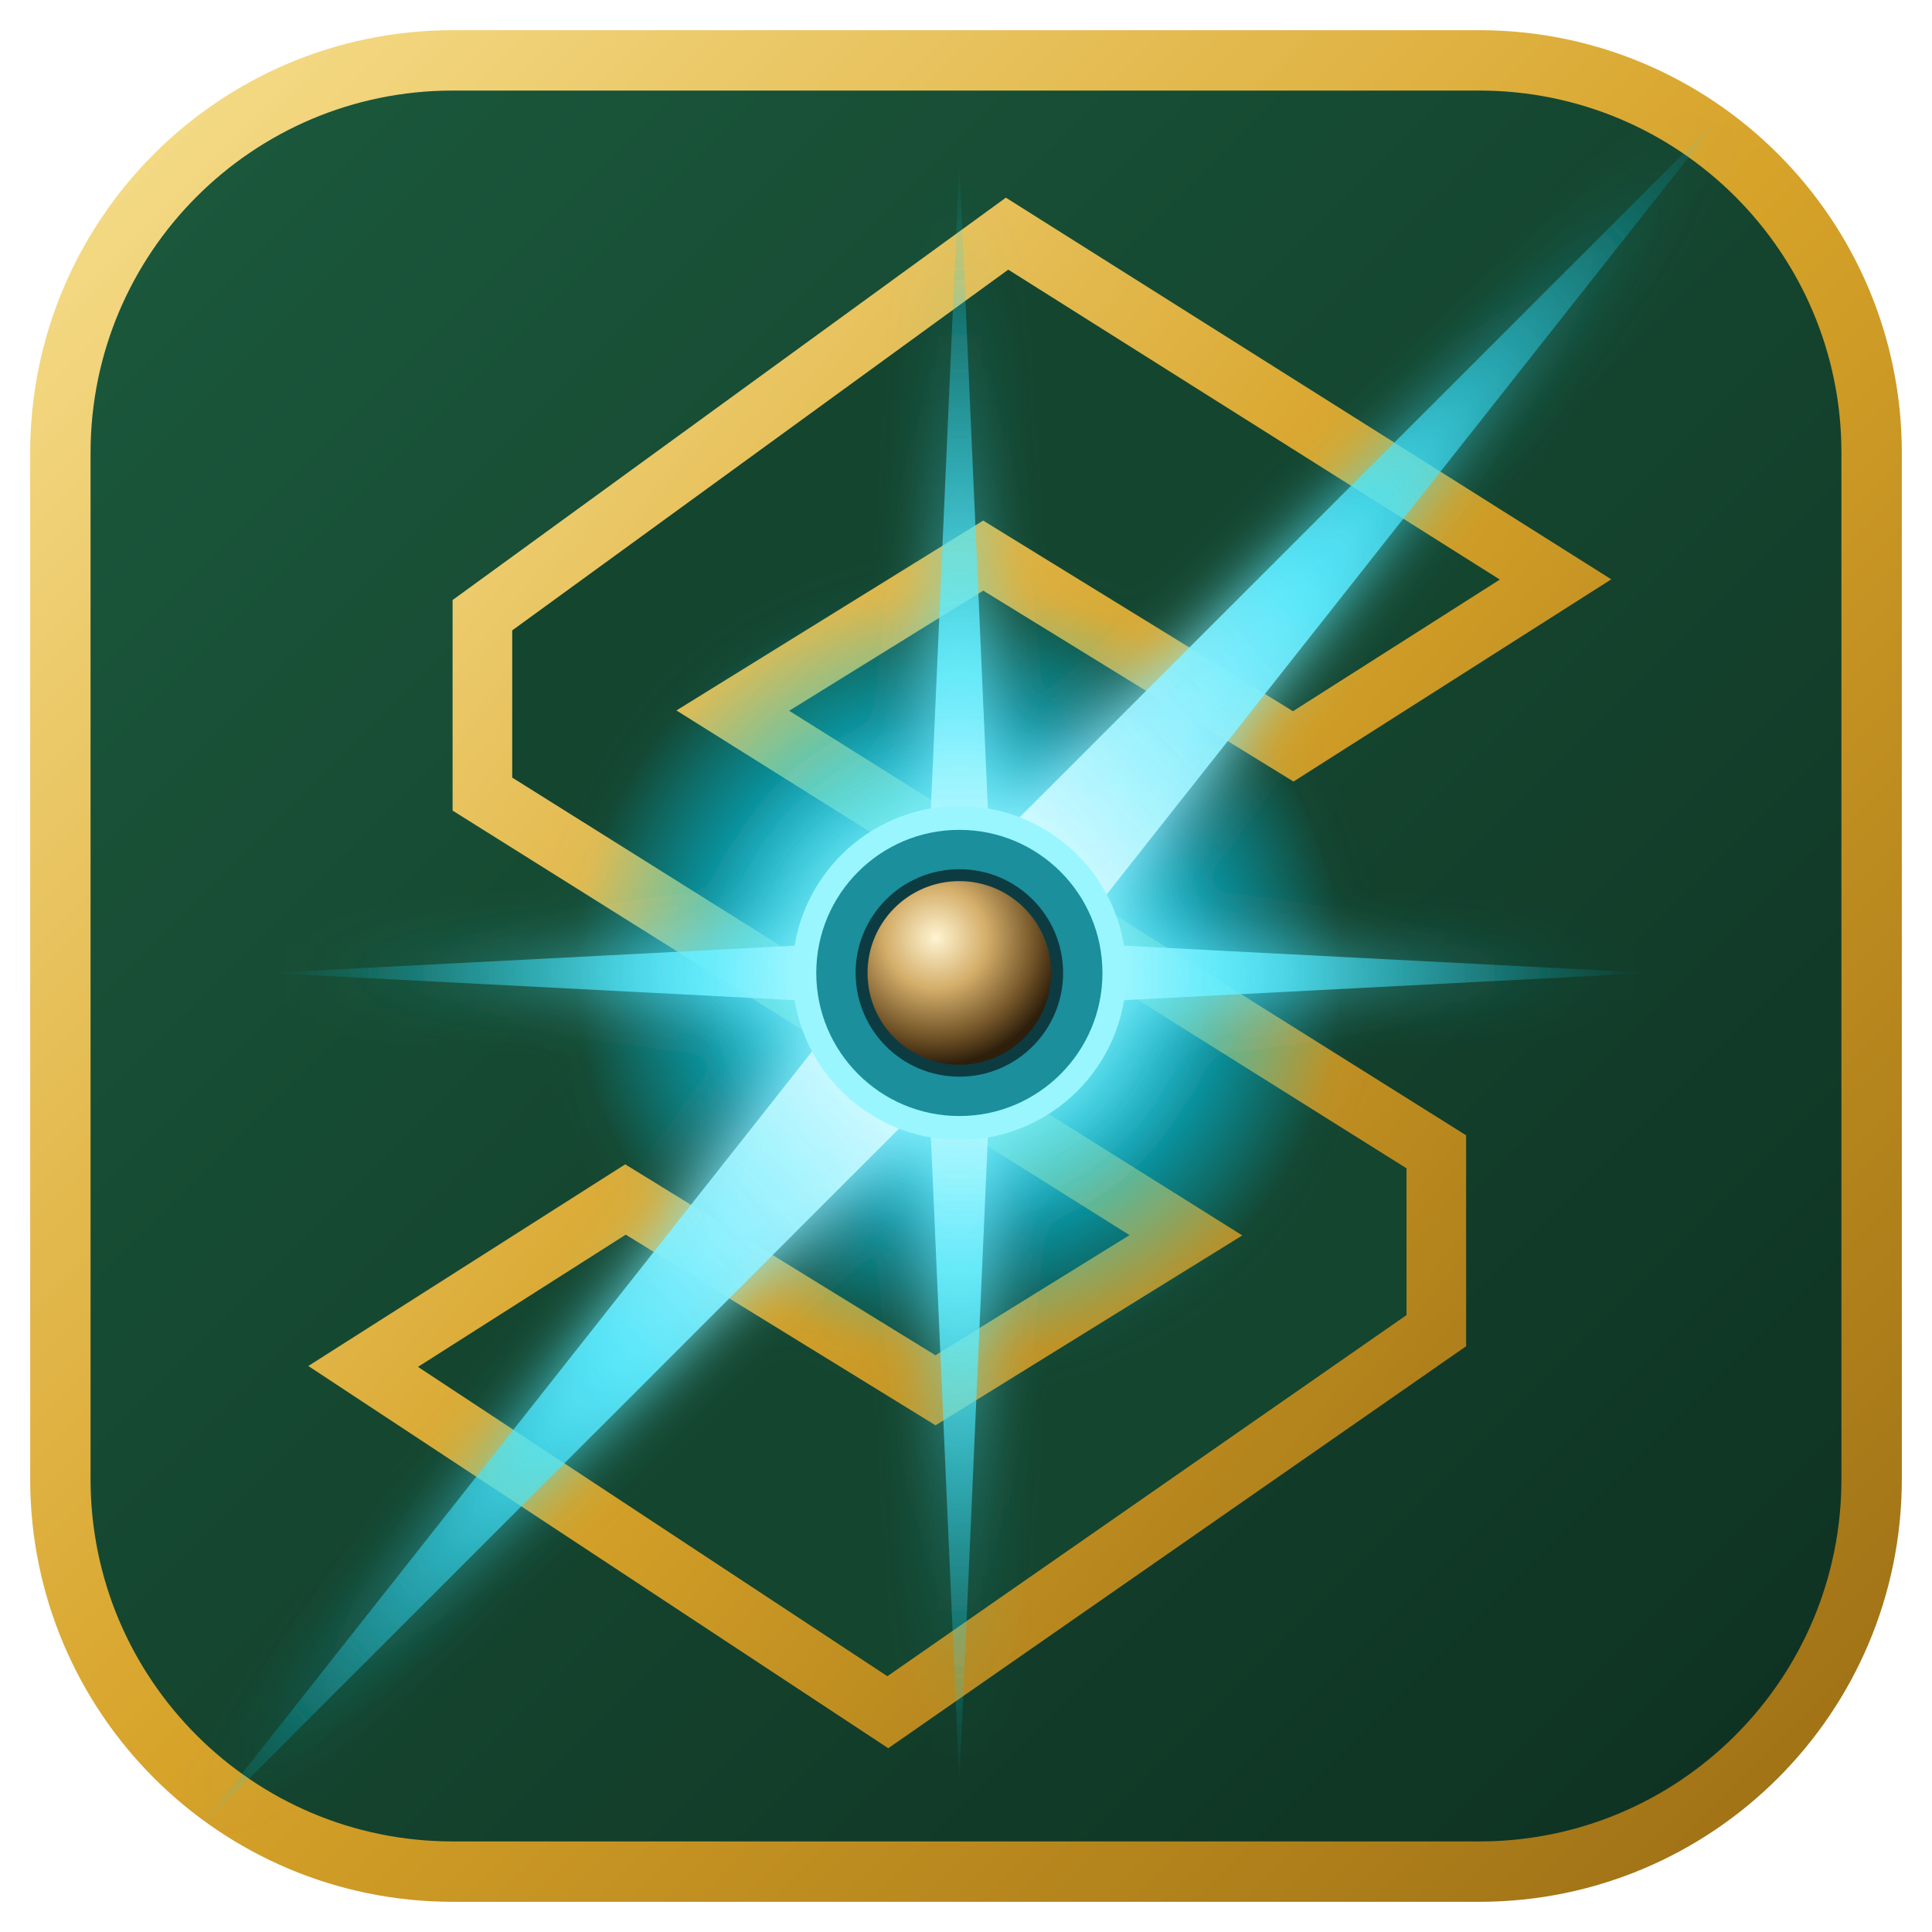
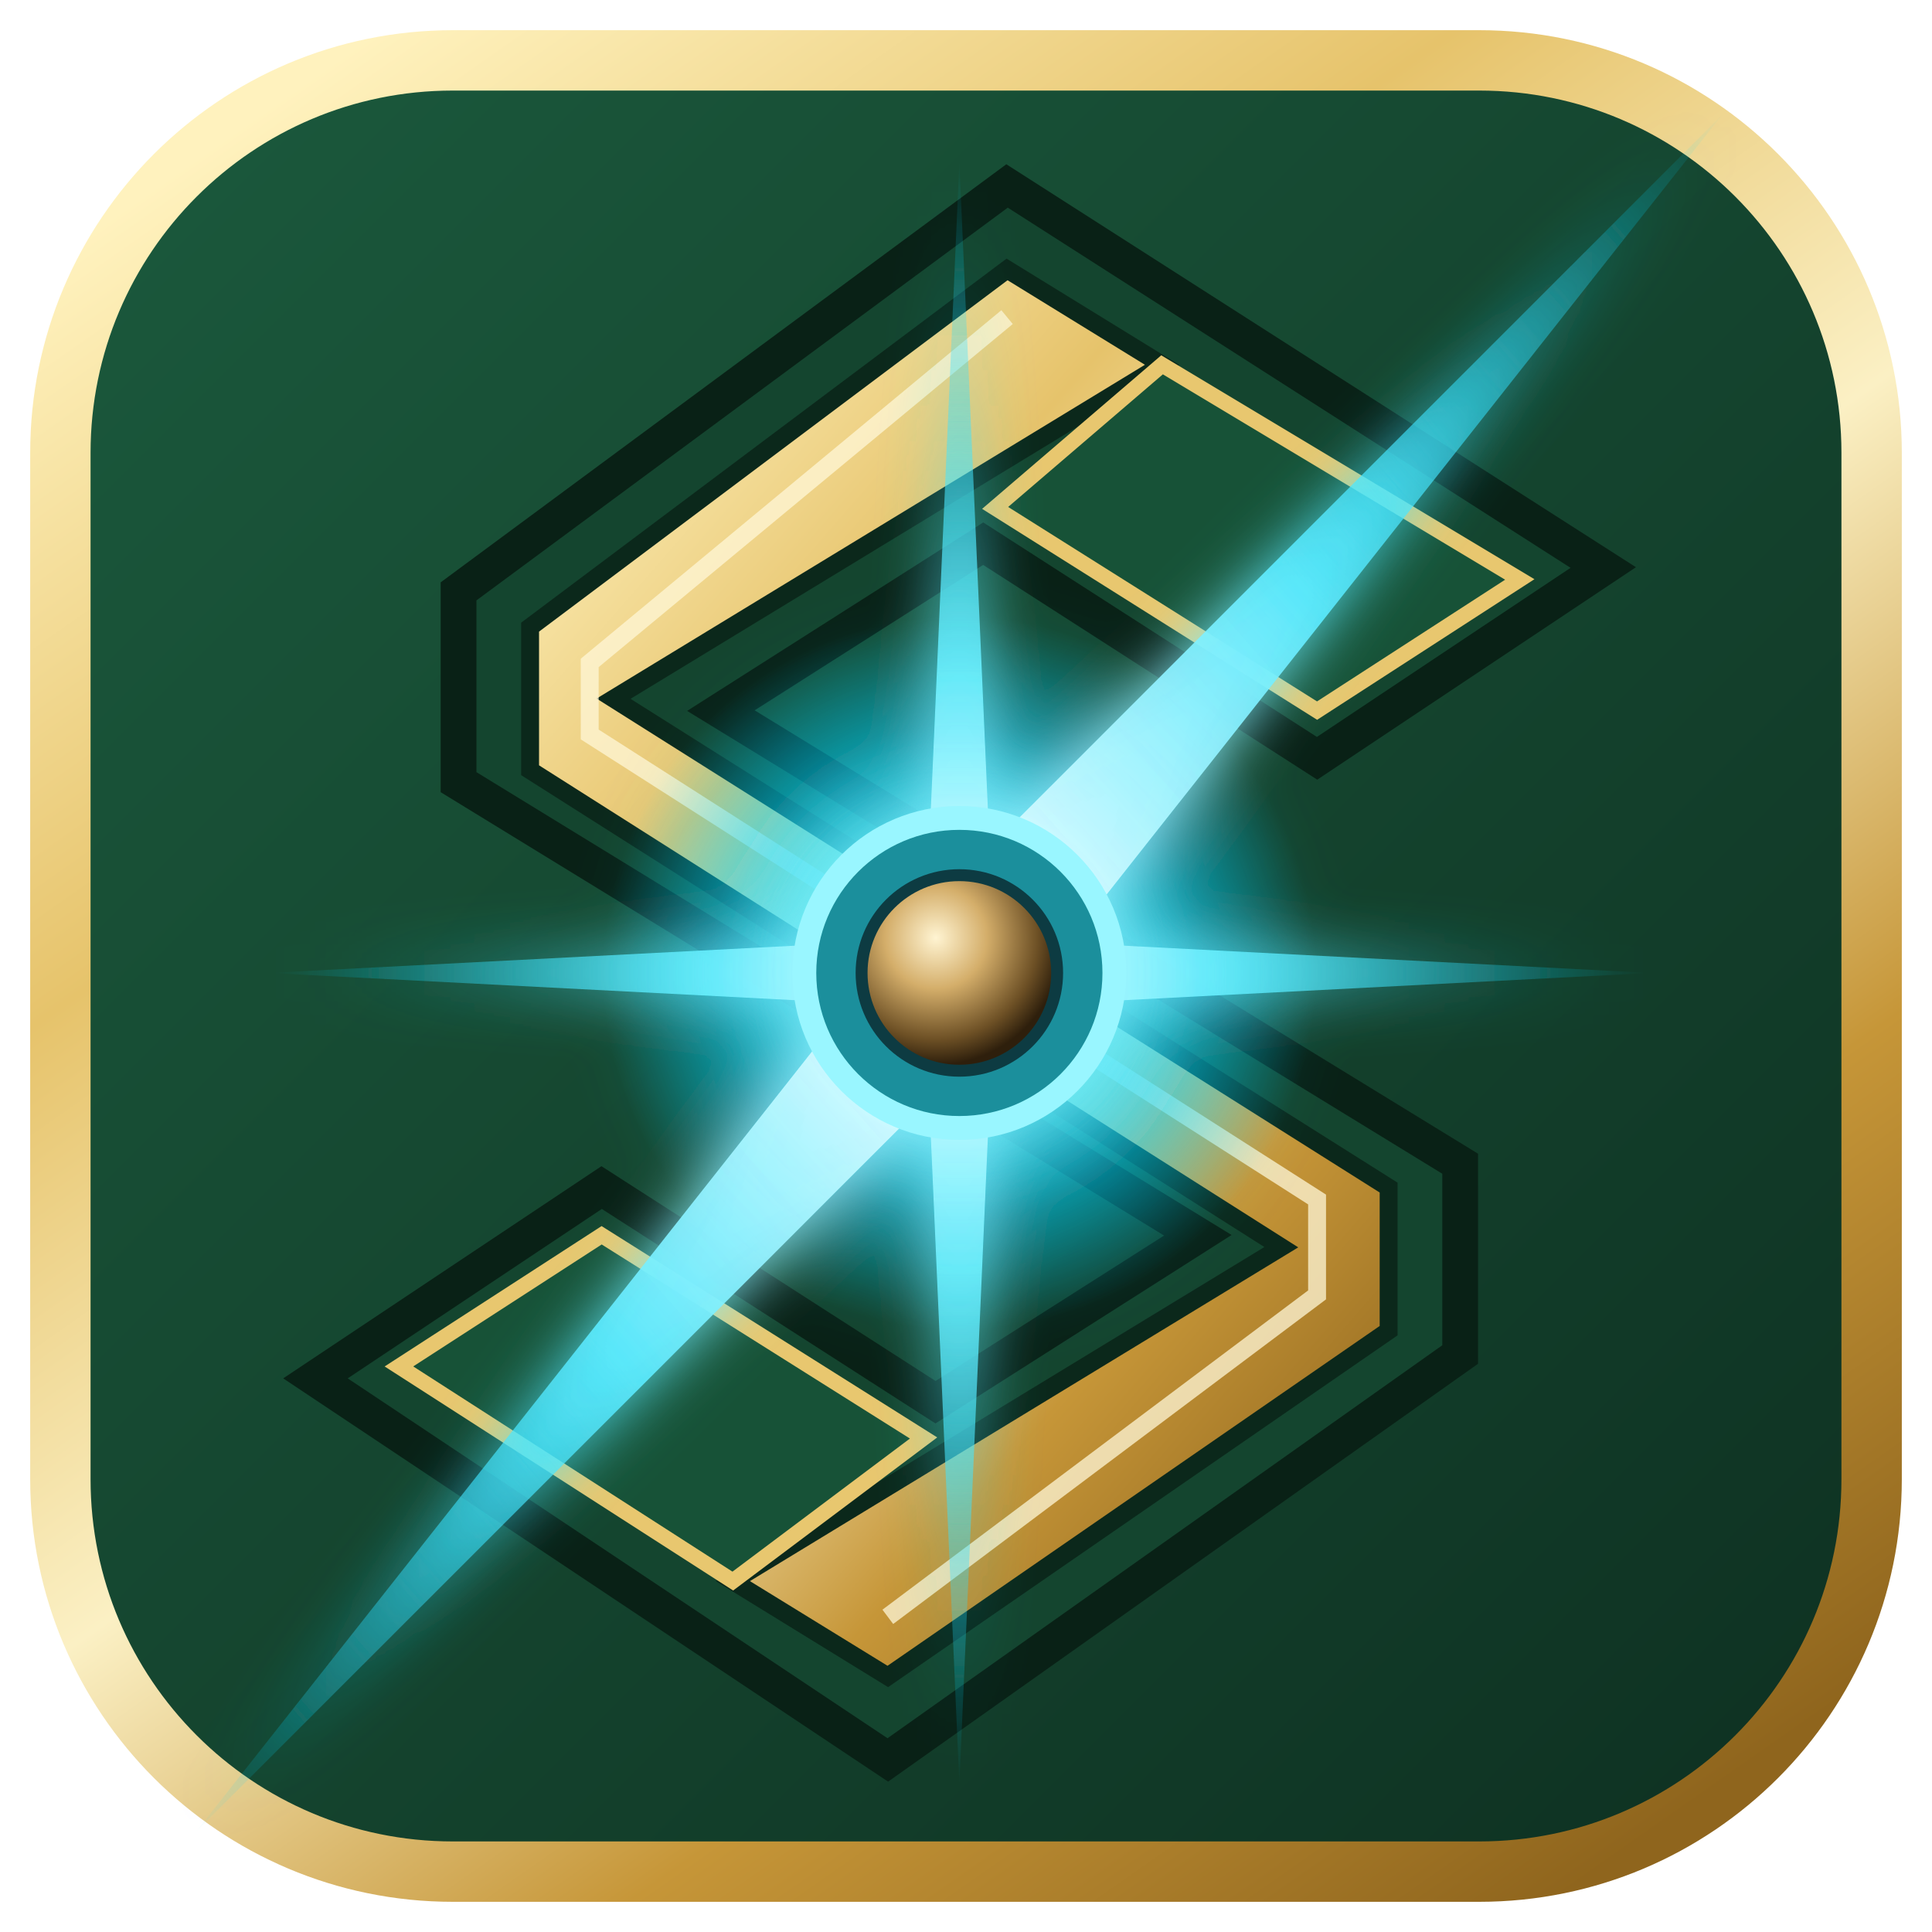
<svg xmlns="http://www.w3.org/2000/svg" viewBox="0 0 128 128" width="128" height="128" role="img" aria-label="Scan Technika ženklas">
  <defs>
    <linearGradient id="bgGrad" x1="0%" y1="0%" x2="100%" y2="100%">
      <stop offset="0%" stop-color="#1B5A3D" />
      <stop offset="100%" stop-color="#0E3021" />
    </linearGradient>
-     <linearGradient id="goldGrad" x1="0%" y1="0%" x2="100%" y2="100%">
-       <stop offset="0%" stop-color="#F7DF8E" />
-       <stop offset="50%" stop-color="#D7A329" />
-       <stop offset="100%" stop-color="#9B6E14" />
+     <linearGradient id="goldGrad" x1="15%" y1="0%" x2="85%" y2="100%">
+       <stop offset="0%" stop-color="#FFF2BE" />
+       <stop offset="28%" stop-color="#E6C36B" />
+       <stop offset="52%" stop-color="#FBF0C4" />
+       <stop offset="76%" stop-color="#C69638" />
+       <stop offset="100%" stop-color="#8F651D" />
    </linearGradient>
    <radialGradient id="orbBronze3" cx="38%" cy="32%" r="65%">
      <stop offset="0%" stop-color="#FFF4D2" />
      <stop offset="40%" stop-color="#D4AE6A" />
      <stop offset="80%" stop-color="#6D5025" />
      <stop offset="100%" stop-color="#2E1F0C" />
    </radialGradient>
    <radialGradient id="cyanHalo3" cx="50%" cy="50%" r="50%">
      <stop offset="0%" stop-color="#FFFFFF" stop-opacity="0.95" />
      <stop offset="35%" stop-color="#7CF3FF" stop-opacity="0.8" />
      <stop offset="70%" stop-color="#00D4FF" stop-opacity="0.3" />
      <stop offset="100%" stop-color="#00D4FF" stop-opacity="0" />
    </radialGradient>
    <linearGradient id="rayDiag3" x1="0%" y1="100%" x2="100%" y2="0%">
      <stop offset="0%" stop-color="#00D4FF" stop-opacity="0" />
      <stop offset="28%" stop-color="#5CEBFF" stop-opacity="0.9" />
      <stop offset="50%" stop-color="#FFFFFF" stop-opacity="1" />
      <stop offset="72%" stop-color="#5CEBFF" stop-opacity="0.9" />
      <stop offset="100%" stop-color="#00D4FF" stop-opacity="0" />
    </linearGradient>
    <linearGradient id="rayVert3" x1="0%" y1="0%" x2="0%" y2="100%">
      <stop offset="0%" stop-color="#00D4FF" stop-opacity="0" />
      <stop offset="32%" stop-color="#6DF0FF" stop-opacity="0.9" />
      <stop offset="50%" stop-color="#FFFFFF" stop-opacity="1" />
      <stop offset="68%" stop-color="#6DF0FF" stop-opacity="0.9" />
      <stop offset="100%" stop-color="#00D4FF" stop-opacity="0" />
    </linearGradient>
    <linearGradient id="rayHoriz3" x1="0%" y1="0%" x2="100%" y2="0%">
      <stop offset="0%" stop-color="#00D4FF" stop-opacity="0" />
      <stop offset="32%" stop-color="#6DF0FF" stop-opacity="0.9" />
      <stop offset="50%" stop-color="#FFFFFF" stop-opacity="1" />
      <stop offset="68%" stop-color="#6DF0FF" stop-opacity="0.9" />
      <stop offset="100%" stop-color="#00D4FF" stop-opacity="0" />
    </linearGradient>
    <filter id="cyanGlow3" x="-40%" y="-40%" width="180%" height="180%">
      <feGaussianBlur stdDeviation="2.5" result="blur" />
      <feMerge>
        <feMergeNode in="blur" />
        <feMergeNode in="SourceGraphic" />
      </feMerge>
    </filter>
  </defs>
  <rect x="4" y="4" width="120" height="120" rx="26" fill="url(#bgGrad)" stroke="url(#goldGrad)" stroke-width="4" />
  <g transform="translate(13, 6) scale(0.79)">
-     <path d="M68 12 L114 41 L92 55 L66 39 L45 52 L104 89 L104 104 L58 136 L14 107 L36 93 L62 109 L83 96 L24 59 L24 44 Z" fill="#14452F" stroke="url(#goldGrad)" stroke-width="5" stroke-linejoin="miter" />
+     <path d="M68 8 L118 40 L94 56 L66 38 L44 52 L106 90 L106 106 L58 140 L10 108 L34 92 L62 110 L84 96 L22 58 L22 42 Z" fill="#14452F" stroke="#092116" stroke-width="3" stroke-linejoin="miter" />
+     <path d="M68 15 L81 23 L35 51 L100 92 L100 104 L58 133 L45 125 L91 97 L28 57 L28 45 Z" fill="url(#goldGrad)" stroke="#0B281B" stroke-width="1.5" stroke-linejoin="miter" />
+     <polygon points="81,23 111,41 94,52 67,35" fill="#175237" stroke="#E8C76F" stroke-width="1.3" />
+     <polygon points="45,125 17,107 34,96 61,113" fill="#175237" stroke="#E8C76F" stroke-width="1.3" />
+     <path d="M68 19 L33 48 L33 54 L94 93 L94 101 L58 128" fill="none" stroke="#FFF7D6" stroke-width="1.5" stroke-opacity="0.75" />
    <g filter="url(#cyanGlow3)">
-       <circle cx="64" cy="74" r="32" fill="url(#cyanHalo3)" />
+       <circle cx="64" cy="74" r="30" fill="url(#cyanHalo3)" />
      <polygon points="60,70 128,2 68,78 0,146" fill="url(#rayDiag3)" />
      <polygon points="64,6 67,74 64,142 61,74" fill="url(#rayVert3)" />
      <polygon points="6,74 64,71 122,74 64,77" fill="url(#rayHoriz3)" />
    </g>
    <circle cx="64" cy="74" r="13" fill="#1B8F9C" stroke="#99F6FF" stroke-width="2" />
    <circle cx="64" cy="74" r="8.2" fill="url(#orbBronze3)" stroke="#0D3B42" stroke-width="1" />
  </g>
</svg>
